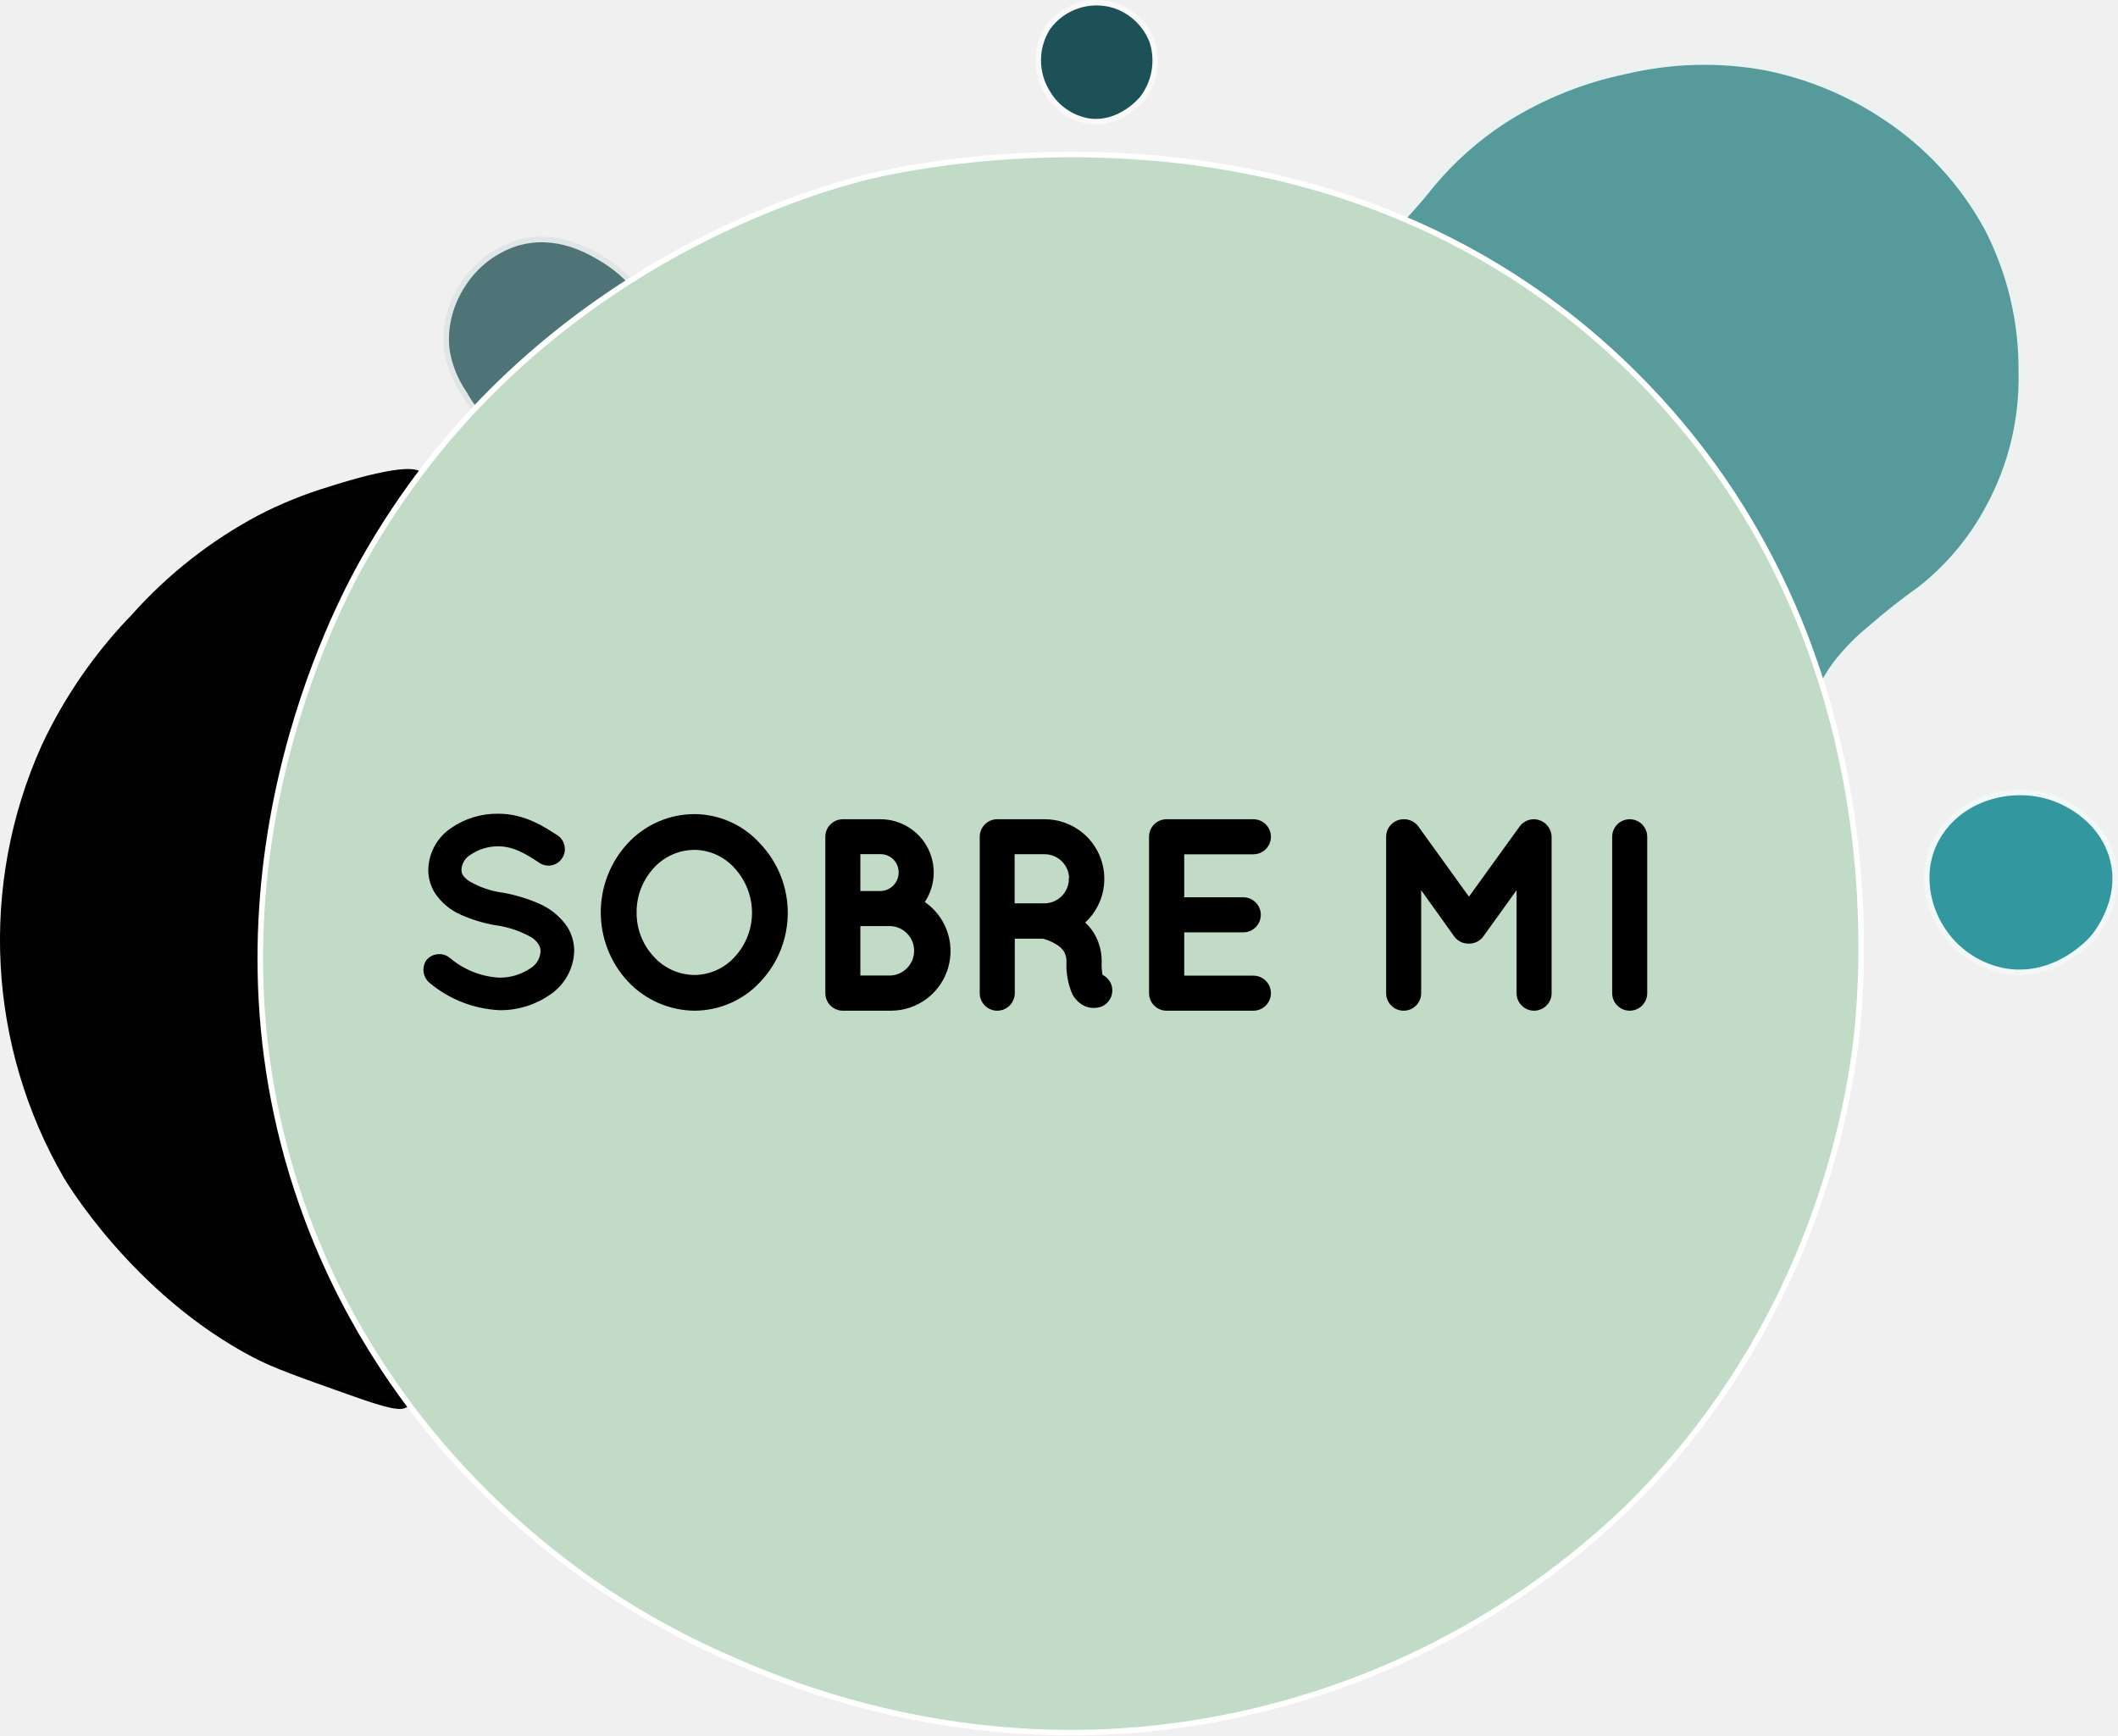
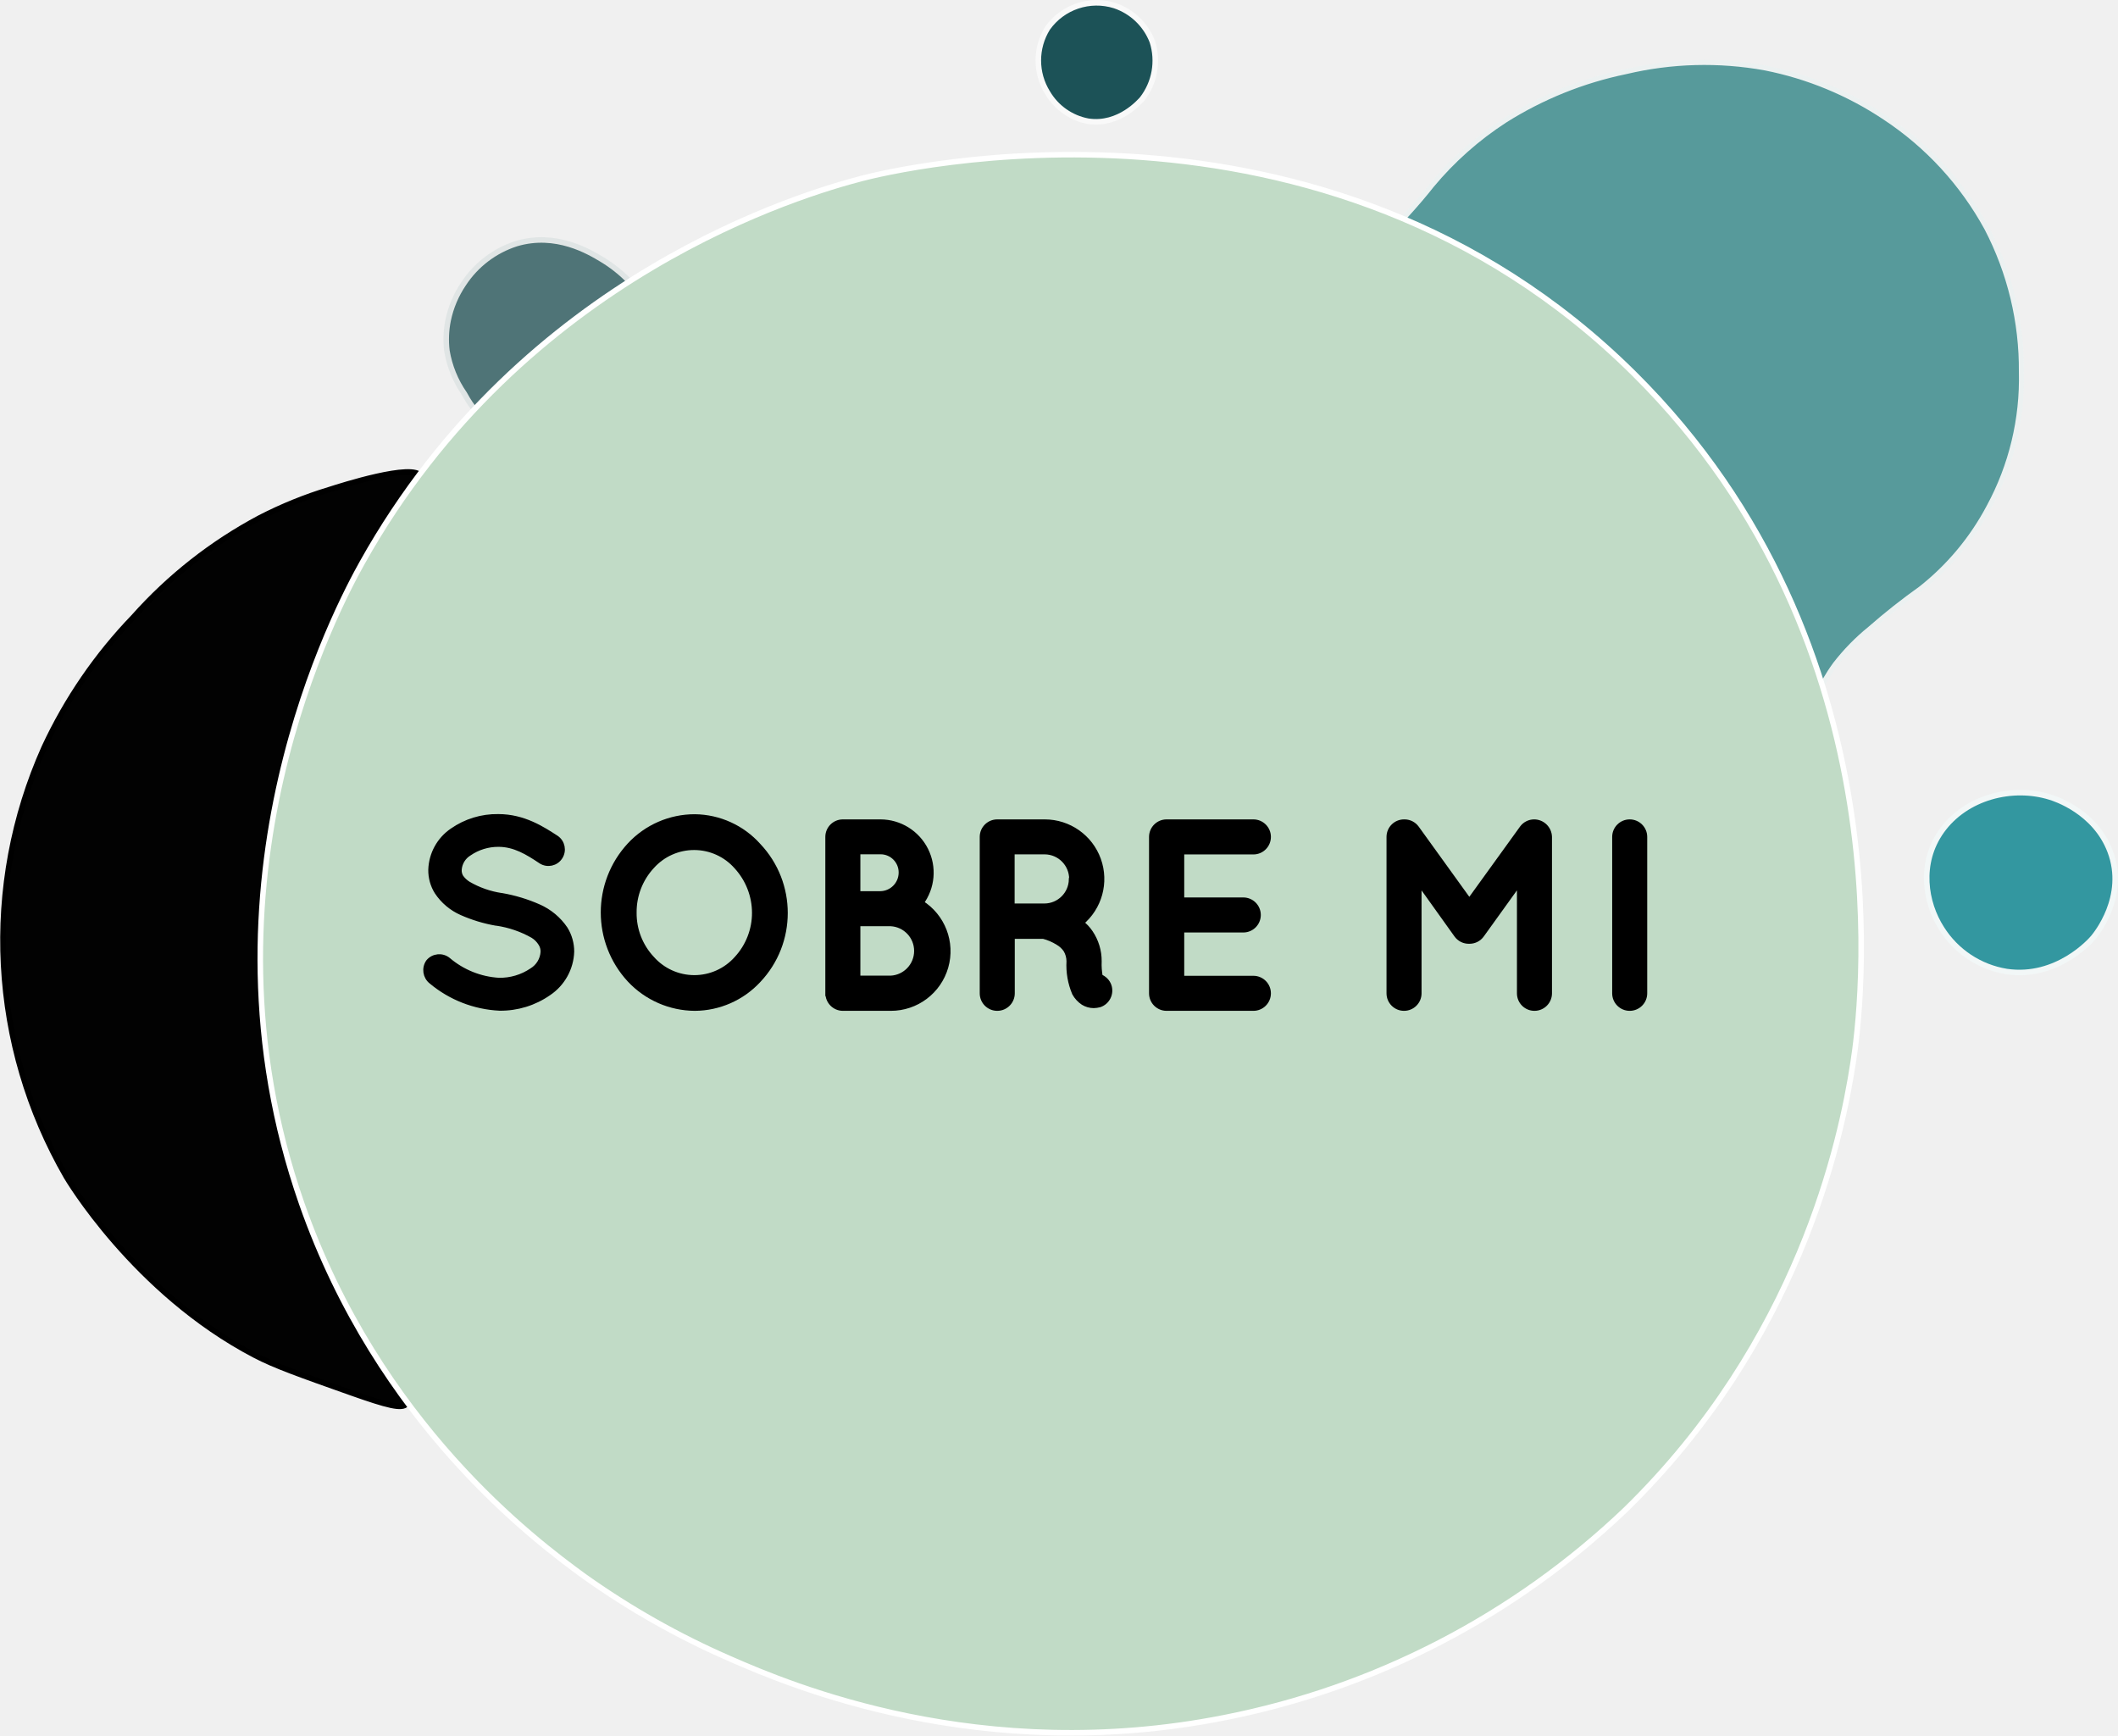
- <svg xmlns="http://www.w3.org/2000/svg" id="trazado" viewBox="0 0 287.1 235.27">
-   <g>
-     <path d="M398.08,565.25c-.36-1.07,1.11-2.19,4-5.33,1.68-1.83,3-3.4,3.8-4.43a44.13,44.13,0,0,1,9.91-8.8,49.28,49.28,0,0,1,16.38-6.61,46.17,46.17,0,0,1,18.91-.51,45,45,0,0,1,16.24,6.72,42.18,42.18,0,0,1,13.8,15,41.48,41.48,0,0,1,4.64,19.49,36.48,36.48,0,0,1-4.41,18.31,34.86,34.86,0,0,1-9.24,11.07,85.15,85.15,0,0,0-6.86,5.42,29.4,29.4,0,0,0-4.65,4.77c-2.21,3-2.71,5.34-3.53,5.24s-.89-2-1.31-4c-.53-2.57-1.69-4.9-4-9.58-4-8.15-10.43-15.38-12.82-18.05a114.1,114.1,0,0,0-13.71-12.87c-3.21-2.63-9.4-7.71-15.48-10.65a69.81,69.81,0,0,0-7.47-3.39C399.85,566.3,398.4,566.2,398.08,565.25Z" transform="translate(-211.81 -530.38)" style="fill: #368789;stroke: #ebf2f2;stroke-miterlimit: 10;stroke-width: 0.672px;opacity: 0.82" />
-     <path d="M353.8,534.18a8.25,8.25,0,0,0,0,8.75,8.06,8.06,0,0,0,5.49,3.86c4.25.65,7.11-2.79,7.32-3A8.46,8.46,0,0,0,368,536a8.28,8.28,0,0,0-5.09-4.88A8.15,8.15,0,0,0,353.8,534.18Z" transform="translate(-211.81 -530.38)" style="fill: #1c5257;stroke: #f9f9f9;stroke-miterlimit: 10;stroke-width: 0.75px" />
-     <path d="M475,643c-3.12,4.38-2.24,9.72,0,13.21a12.84,12.84,0,0,0,8.81,5.84c6.83,1,11.42-4.21,11.75-4.61s4.59-5.55,2.29-11.67c-2.05-5.44-7.55-7.19-8.16-7.37C484.62,636.82,478.3,638.33,475,643Z" transform="translate(-211.81 -530.38)" style="fill: #3397a0;stroke: #f2f7f7;stroke-miterlimit: 10;stroke-width: 0.75px" />
-     <path d="M268.87,594.91c-.93-1.87-10.9,1.33-12.39,1.81a55.73,55.73,0,0,0-9.46,3.83A61.67,61.67,0,0,0,229.91,614a64.7,64.7,0,0,0-12.15,17.65,64,64,0,0,0,3.05,58.22s9.15,15.63,25.53,24.18c2.72,1.43,6.19,2.65,13.13,5.11,4.84,1.71,6.89,2.25,7.45,1.48.74-1-1.59-3.69-3.59-6.43,0,0-2.34-3.21-8.38-16.3-5.62-12.2-6.66-26.59-6.94-30.48A107.75,107.75,0,0,1,254.5,623a109.23,109.23,0,0,1,8.74-18.24,46.33,46.33,0,0,1,3.47-6C268.46,596.15,269.15,595.48,268.87,594.91Z" transform="translate(-211.81 -530.38)" style="fill: #020202;stroke: #000;stroke-miterlimit: 10;stroke-width: 0.75px" />
-     <path d="M277.59,586.74c-.95.28-2.52-2.41-2.83-3a14.34,14.34,0,0,1-2.37-5.83,12.87,12.87,0,0,1,.17-4.16,13.8,13.8,0,0,1,2.08-4.91,13.47,13.47,0,0,1,7.21-5.5c5.37-1.6,9.86,1.1,11.59,2.14,2.64,1.58,5.16,4.11,4.72,5-.08.15-.2.17-.9.56-.3.16-.84.51-1.91,1.21-3,1.93-5.78,4-5.78,4a93.16,93.16,0,0,0-7.73,6.35c-.47.46-1.25,1.29-2.25,2.17-.41.37-.69.6-1.13,1.05C277.83,586.51,277.8,586.68,277.59,586.74Z" transform="translate(-211.81 -530.38)" style="fill: #1d4e51;stroke: #dce2e2;stroke-miterlimit: 10;stroke-width: 0.75px;opacity: 0.76" />
-     <g>
-       <path d="M432.16,735c23.39-22.83,29.2-49.85,30.84-60.58,1-6.29,7.73-56.32-29.7-93.42-42.21-41.84-100.57-27.53-104.65-26.46-7.68,2-45.88,13-67.73,52.07-3.24,5.8-23.44,43.35-8.21,86.89,10.42,29.78,31.55,45.62,38.31,50.54a108.5,108.5,0,0,0,19.72,11.15c8.22,3.61,34.05,14.53,67,8A109.38,109.38,0,0,0,432.16,735Z" transform="translate(-211.81 -530.38)" style="fill: #c1dbc6" />
-       <path d="M432.16,735c23.39-22.83,29.2-49.85,30.84-60.58,1-6.29,7.73-56.32-29.7-93.42-42.21-41.84-100.57-27.53-104.65-26.46-7.68,2-45.88,13-67.73,52.07-3.24,5.8-23.44,43.35-8.21,86.89,10.42,29.78,31.55,45.62,38.31,50.54a108.5,108.5,0,0,0,19.72,11.15c8.22,3.61,34.05,14.53,67,8A109.38,109.38,0,0,0,432.16,735Z" transform="translate(-211.81 -530.38)" style="fill: none;stroke: #fff;stroke-miterlimit: 10;stroke-width: 0.75px" />
-     </g>
-     <g>
-       <path d="M269.91,660.75a1.88,1.88,0,0,1,2.63-.25,11.71,11.71,0,0,0,6.88,2.77,7.77,7.77,0,0,0,4.5-1.33,3.22,3.22,0,0,0,1.54-2.59,2,2,0,0,0-.32-1.15,3.44,3.44,0,0,0-1.08-1.08,14.15,14.15,0,0,0-4.93-1.69h-.07a19.77,19.77,0,0,1-4.65-1.41,7.77,7.77,0,0,1-3.34-2.81,5.51,5.51,0,0,1-.83-3,6.62,6.62,0,0,1,2.88-5.25,10.6,10.6,0,0,1,6.23-1.91c3.45,0,6,1.69,7.84,2.88a1.86,1.86,0,0,1,.51,2.56,1.83,1.83,0,0,1-2.56.54c-1.84-1.23-3.6-2.31-5.79-2.31a6.92,6.92,0,0,0-4,1.23,2.85,2.85,0,0,0-1.36,2.26,1.76,1.76,0,0,0,.25,1,3.49,3.49,0,0,0,1,.94,12.62,12.62,0,0,0,4.5,1.58h.07a21.33,21.33,0,0,1,5,1.51,8.48,8.48,0,0,1,3.6,3,5.81,5.81,0,0,1,.86,3.06,7,7,0,0,1-3.09,5.58,11.33,11.33,0,0,1-6.66,2.05,15.55,15.55,0,0,1-9.22-3.6A1.92,1.92,0,0,1,269.91,660.75Z" transform="translate(-211.81 -530.38)" style="stroke: #000;stroke-miterlimit: 10;stroke-width: 0.75px" />
-       <path d="M314.59,645a13.25,13.25,0,0,1,0,18.22A11.84,11.84,0,0,1,306,667a12.17,12.17,0,0,1-8.81-3.85,13.41,13.41,0,0,1,0-18.22A12,12,0,0,1,306,641.1,11.69,11.69,0,0,1,314.59,645Zm-.47,9.11a9.3,9.3,0,0,0-2.45-6.3A7.77,7.77,0,0,0,306,645.2a7.86,7.86,0,0,0-5.83,2.56,9.15,9.15,0,0,0-2.44,6.3,9,9,0,0,0,2.44,6.26,7.89,7.89,0,0,0,5.83,2.59,7.8,7.8,0,0,0,5.69-2.59A9.14,9.14,0,0,0,314.12,654.06Z" transform="translate(-211.81 -530.38)" style="stroke: #000;stroke-miterlimit: 10;stroke-width: 0.75px" />
-       <path d="M324.06,665V643.8a2,2,0,0,1,2-2h5.11a6.84,6.84,0,0,1,5.47,10.94A7.71,7.71,0,0,1,332.55,667h-6.37s0,0,0,0-.08,0-.11,0A2,2,0,0,1,324.06,665Zm4-13.47h3.1a2.89,2.89,0,0,0,2.84-2.91,2.83,2.83,0,0,0-2.84-2.84h-3.1Zm0,11.45h4.5a3.73,3.73,0,0,0,0-7.45h-4.5Z" transform="translate(-211.81 -530.38)" style="stroke: #000;stroke-miterlimit: 10;stroke-width: 0.75px" />
-       <path d="M362.11,664a2,2,0,0,1-1.26,2.52,3.49,3.49,0,0,1-.79.11h0a2.64,2.64,0,0,1-1.4-.4,3.61,3.61,0,0,1-1.16-1.26,9.73,9.73,0,0,1-.75-4.32,3.13,3.13,0,0,0-.43-1.55,3.48,3.48,0,0,0-1.08-1,7,7,0,0,0-2-.86h-4.25V665a2,2,0,0,1-2,2,2,2,0,0,1-2-2V643.8a2,2,0,0,1,2-2h6.44a7.7,7.7,0,0,1,4.9,13.64,5.73,5.73,0,0,1,1.26,1.33,6.84,6.84,0,0,1,1.18,3.89,9.34,9.34,0,0,0,.15,2.12A2,2,0,0,1,362.11,664Zm-5-14.47a3.71,3.71,0,0,0-3.71-3.74h-4.43v7.41h4.43A3.7,3.7,0,0,0,357.07,649.56Z" transform="translate(-211.81 -530.38)" style="stroke: #000;stroke-miterlimit: 10;stroke-width: 0.75px" />
-       <path d="M367.94,665V643.8a2,2,0,0,1,2-2h11.77a2,2,0,0,1,2,2,2,2,0,0,1-2,2h-9.75v6.58h8.38a2,2,0,0,1,0,4h-8.38V663h9.75a2,2,0,0,1,0,4H370c-.07,0-.07,0-.07,0l0,0A2,2,0,0,1,367.94,665Z" transform="translate(-211.81 -530.38)" style="stroke: #000;stroke-miterlimit: 10;stroke-width: 0.75px" />
-       <path d="M421.76,643.8V665a2,2,0,0,1-2,2,2,2,0,0,1-2-2V649.88l-5.18,7.2a2,2,0,0,1-1.62.83h-.07a2,2,0,0,1-1.66-.83l-5.15-7.2V665a2,2,0,0,1-4,0V643.8a2,2,0,0,1,2-2h.11a2,2,0,0,1,1.58.83l7.16,9.93,7.17-9.93a2,2,0,0,1,1.62-.83h0A2.06,2.06,0,0,1,421.76,643.8Z" transform="translate(-211.81 -530.38)" style="stroke: #000;stroke-miterlimit: 10;stroke-width: 0.75px" />
-       <path d="M430.72,643.8a2,2,0,0,1,2-2,2,2,0,0,1,2,2V665a2,2,0,0,1-2,2,2,2,0,0,1-2-2Z" transform="translate(-211.81 -530.38)" style="stroke: #000;stroke-miterlimit: 10;stroke-width: 0.75px" />
-     </g>
-   </g>
+ <svg xmlns="http://www.w3.org/2000/svg" id="trazado" width="287.1" height="235.24" viewBox="0 0 287.1 235.24">
+   <path d="M186.27,34.87c-.36-1.07,1.11-2.19,4-5.33,1.68-1.83,3-3.4,3.8-4.43a44,44,0,0,1,9.91-8.8A49.4,49.4,0,0,1,220.36,9.7a46.18,46.18,0,0,1,18.91-.51,44.93,44.93,0,0,1,16.24,6.72,42.16,42.16,0,0,1,13.8,15A41.42,41.42,0,0,1,274,50.4a36.44,36.44,0,0,1-4.41,18.31,34.86,34.86,0,0,1-9.24,11.07,85.48,85.48,0,0,0-6.86,5.42A29.14,29.14,0,0,0,248.79,90c-2.21,3-2.71,5.34-3.53,5.24s-.89-2-1.31-4c-.53-2.57-1.69-4.9-4-9.58-4-8.15-10.43-15.38-12.82-18a114.32,114.32,0,0,0-13.71-12.87c-3.21-2.63-9.4-7.71-15.48-10.65a68.68,68.68,0,0,0-7.47-3.39C188,35.92,186.59,35.82,186.27,34.87Z" transform="translate(0 0.02)" style="fill:#368789;stroke:#ebf2f2;stroke-miterlimit:10;stroke-width:0.672px;opacity:0.82;isolation:isolate" />
+   <path d="M142,3.8a8.27,8.27,0,0,0,0,8.75,8.08,8.08,0,0,0,5.49,3.86c4.25.65,7.11-2.79,7.32-3a8.48,8.48,0,0,0,1.39-7.79A8.28,8.28,0,0,0,151.1.74,8.15,8.15,0,0,0,142,3.8Z" transform="translate(0 0.02)" style="fill:#1c5257;stroke:#f9f9f9;stroke-miterlimit:10;stroke-width:0.75px" />
+   <path d="M263.19,112.62c-3.12,4.38-2.24,9.72,0,13.21a12.83,12.83,0,0,0,8.81,5.84c6.83,1,11.42-4.21,11.75-4.61s4.59-5.55,2.29-11.67c-2.05-5.44-7.55-7.19-8.16-7.37C272.81,106.44,266.49,108,263.19,112.62Z" transform="translate(0 0.02)" style="fill:#3397a0;stroke:#f2f7f7;stroke-miterlimit:10;stroke-width:0.75px" />
+   <path d="M57.06,64.53c-.93-1.87-10.9,1.33-12.39,1.81a55.77,55.77,0,0,0-9.46,3.83A61.57,61.57,0,0,0,18.1,83.62,64.75,64.75,0,0,0,6,101.27,64,64,0,0,0,9,159.49s9.15,15.63,25.53,24.18c2.72,1.43,6.19,2.65,13.13,5.11,4.84,1.71,6.89,2.25,7.45,1.48.74-1-1.59-3.69-3.59-6.43,0,0-2.34-3.21-8.38-16.3-5.62-12.2-6.66-26.59-6.94-30.48a107.76,107.76,0,0,1,6.49-44.43,109.12,109.12,0,0,1,8.74-18.24,47.7,47.7,0,0,1,3.47-6C56.65,65.77,57.34,65.1,57.06,64.53Z" transform="translate(0 0.02)" style="fill:#020202;stroke:#000;stroke-miterlimit:10;stroke-width:0.75px" />
+   <path d="M65.78,56.36c-1,.28-2.52-2.41-2.83-3a14.39,14.39,0,0,1-2.37-5.83,12.91,12.91,0,0,1,.17-4.16,13.78,13.78,0,0,1,2.08-4.91A13.46,13.46,0,0,1,70,33c5.37-1.6,9.86,1.1,11.59,2.14,2.64,1.58,5.16,4.11,4.72,5-.08.15-.2.17-.9.56-.3.16-.84.51-1.91,1.21-3,1.93-5.78,4-5.78,4A94.13,94.13,0,0,0,70,52.22c-.47.46-1.25,1.29-2.25,2.17-.41.37-.69.6-1.13,1C66,56.13,66,56.3,65.78,56.36Z" transform="translate(0 0.02)" style="fill:#1d4e51;stroke:#dce2e2;stroke-miterlimit:10;stroke-width:0.75px;opacity:0.76;isolation:isolate" />
+   <path d="M220.35,204.62c23.39-22.83,29.2-49.85,30.84-60.58,1-6.29,7.73-56.32-29.7-93.42C179.28,8.78,120.92,23.09,116.84,24.16c-7.68,2-45.88,13-67.73,52.07-3.24,5.8-23.44,43.35-8.21,86.89,10.42,29.78,31.55,45.62,38.31,50.54a109.15,109.15,0,0,0,19.72,11.15c8.22,3.61,34,14.53,67,8A109.37,109.37,0,0,0,220.35,204.62Z" transform="translate(0 0.02)" style="fill:#c1dbc6" />
+   <path d="M220.35,204.62c23.39-22.83,29.2-49.85,30.84-60.58,1-6.29,7.73-56.32-29.7-93.42C179.28,8.78,120.92,23.09,116.84,24.16c-7.68,2-45.88,13-67.73,52.07-3.24,5.8-23.44,43.35-8.21,86.89,10.42,29.78,31.55,45.62,38.31,50.54a109.15,109.15,0,0,0,19.72,11.15c8.22,3.61,34,14.53,67,8A109.37,109.37,0,0,0,220.35,204.62Z" transform="translate(0 0.02)" style="fill:none;stroke:#fff;stroke-miterlimit:10;stroke-width:0.75px" />
+   <path d="M58.1,130.37a1.88,1.88,0,0,1,2.63-.25,11.72,11.72,0,0,0,6.88,2.77,7.76,7.76,0,0,0,4.5-1.33A3.21,3.21,0,0,0,73.65,129a2,2,0,0,0-.32-1.15,3.28,3.28,0,0,0-1.08-1.08,14.15,14.15,0,0,0-4.93-1.69h-.07a20,20,0,0,1-4.65-1.41,7.74,7.74,0,0,1-3.34-2.81,5.48,5.48,0,0,1-.83-3,6.63,6.63,0,0,1,2.88-5.25,10.57,10.57,0,0,1,6.23-1.91c3.45,0,6,1.69,7.84,2.88a1.86,1.86,0,0,1,.51,2.56,1.84,1.84,0,0,1-2.53.56l0,0c-1.84-1.23-3.6-2.31-5.79-2.31a7,7,0,0,0-4,1.23,2.86,2.86,0,0,0-1.36,2.26,1.76,1.76,0,0,0,.25,1,3.44,3.44,0,0,0,1,.94,12.67,12.67,0,0,0,4.5,1.58H68a21.37,21.37,0,0,1,5,1.51,8.42,8.42,0,0,1,3.6,3,5.8,5.8,0,0,1,.86,3.06,7,7,0,0,1-3.09,5.58,11.33,11.33,0,0,1-6.66,2.05,15.55,15.55,0,0,1-9.22-3.6A1.93,1.93,0,0,1,58.1,130.37Z" transform="translate(0 0.02)" style="stroke:#000;stroke-miterlimit:10;stroke-width:0.75px" />
+   <path d="M102.78,114.62a13.25,13.25,0,0,1,0,18.22,11.83,11.83,0,0,1-8.59,3.78,12.16,12.16,0,0,1-8.81-3.85,13.41,13.41,0,0,1,0-18.22,12,12,0,0,1,8.81-3.83A11.71,11.71,0,0,1,102.78,114.62Zm-.47,9.11a9.31,9.31,0,0,0-2.45-6.3,7.69,7.69,0,0,0-11.5-.05,9.14,9.14,0,0,0-2.44,6.3,9,9,0,0,0,2.44,6.26,7.7,7.7,0,0,0,11.52,0,9.17,9.17,0,0,0,2.43-6.26Z" transform="translate(0 0.02)" style="stroke:#000;stroke-miterlimit:10;stroke-width:0.75px" />
+   <path d="M112.25,134.62v-21.2a2,2,0,0,1,2-2h5.11a6.85,6.85,0,0,1,5.47,10.94,7.71,7.71,0,0,1-4.09,14.26h-6.48a2,2,0,0,1-2-2Zm4-13.47h3.1a2.9,2.9,0,0,0,2.84-2.91,2.83,2.83,0,0,0-2.82-2.84h-3.12Zm0,11.45h4.5a3.73,3.73,0,0,0,0-7.45h-4.5Z" transform="translate(0 0.02)" style="stroke:#000;stroke-miterlimit:10;stroke-width:0.75px" />
+   <path d="M150.3,133.62a2,2,0,0,1-1.26,2.52,3.5,3.5,0,0,1-.79.11h0a2.68,2.68,0,0,1-1.4-.4,3.6,3.6,0,0,1-1.16-1.26,9.68,9.68,0,0,1-.75-4.32,3.12,3.12,0,0,0-.43-1.55,3.33,3.33,0,0,0-1.08-1,7,7,0,0,0-2-.86h-4.25v7.76a2,2,0,0,1-4,0v-21.2a2,2,0,0,1,2-2h6.44a7.7,7.7,0,0,1,4.9,13.64,5.69,5.69,0,0,1,1.26,1.33,6.83,6.83,0,0,1,1.18,3.89,9.42,9.42,0,0,0,.15,2.12A2,2,0,0,1,150.3,133.62Zm-5-14.47a3.71,3.71,0,0,0-3.68-3.74h-4.46v7.41h4.43a3.7,3.7,0,0,0,3.67-3.64Z" transform="translate(0 0.02)" style="stroke:#000;stroke-miterlimit:10;stroke-width:0.75px" />
+   <path d="M156.13,134.62v-21.2a2,2,0,0,1,2-2H169.9a2,2,0,0,1,0,4h-9.75V122h8.38a2,2,0,0,1,0,4h-8.38v6.62h9.75a2,2,0,0,1,0,4H158.12A2,2,0,0,1,156.13,134.62Z" transform="translate(0 0.02)" style="stroke:#000;stroke-miterlimit:10;stroke-width:0.75px" />
+   <path d="M210,113.42v21.2a2,2,0,0,1-4,0V119.5l-5.18,7.2a2,2,0,0,1-1.62.83h-.07a2,2,0,0,1-1.66-.83l-5.15-7.2v15.12a2,2,0,0,1-4,0v-21.2a2,2,0,0,1,2-2h.11a2,2,0,0,1,1.58.83l7.16,9.93,7.17-9.93a2,2,0,0,1,1.62-.83h0A2.05,2.05,0,0,1,210,113.42Z" transform="translate(0 0.02)" style="stroke:#000;stroke-miterlimit:10;stroke-width:0.75px" />
+   <path d="M218.91,113.42a2,2,0,1,1,4,0v21.2a2,2,0,0,1-4,0Z" transform="translate(0 0.02)" style="stroke:#000;stroke-miterlimit:10;stroke-width:0.75px" />
</svg>
